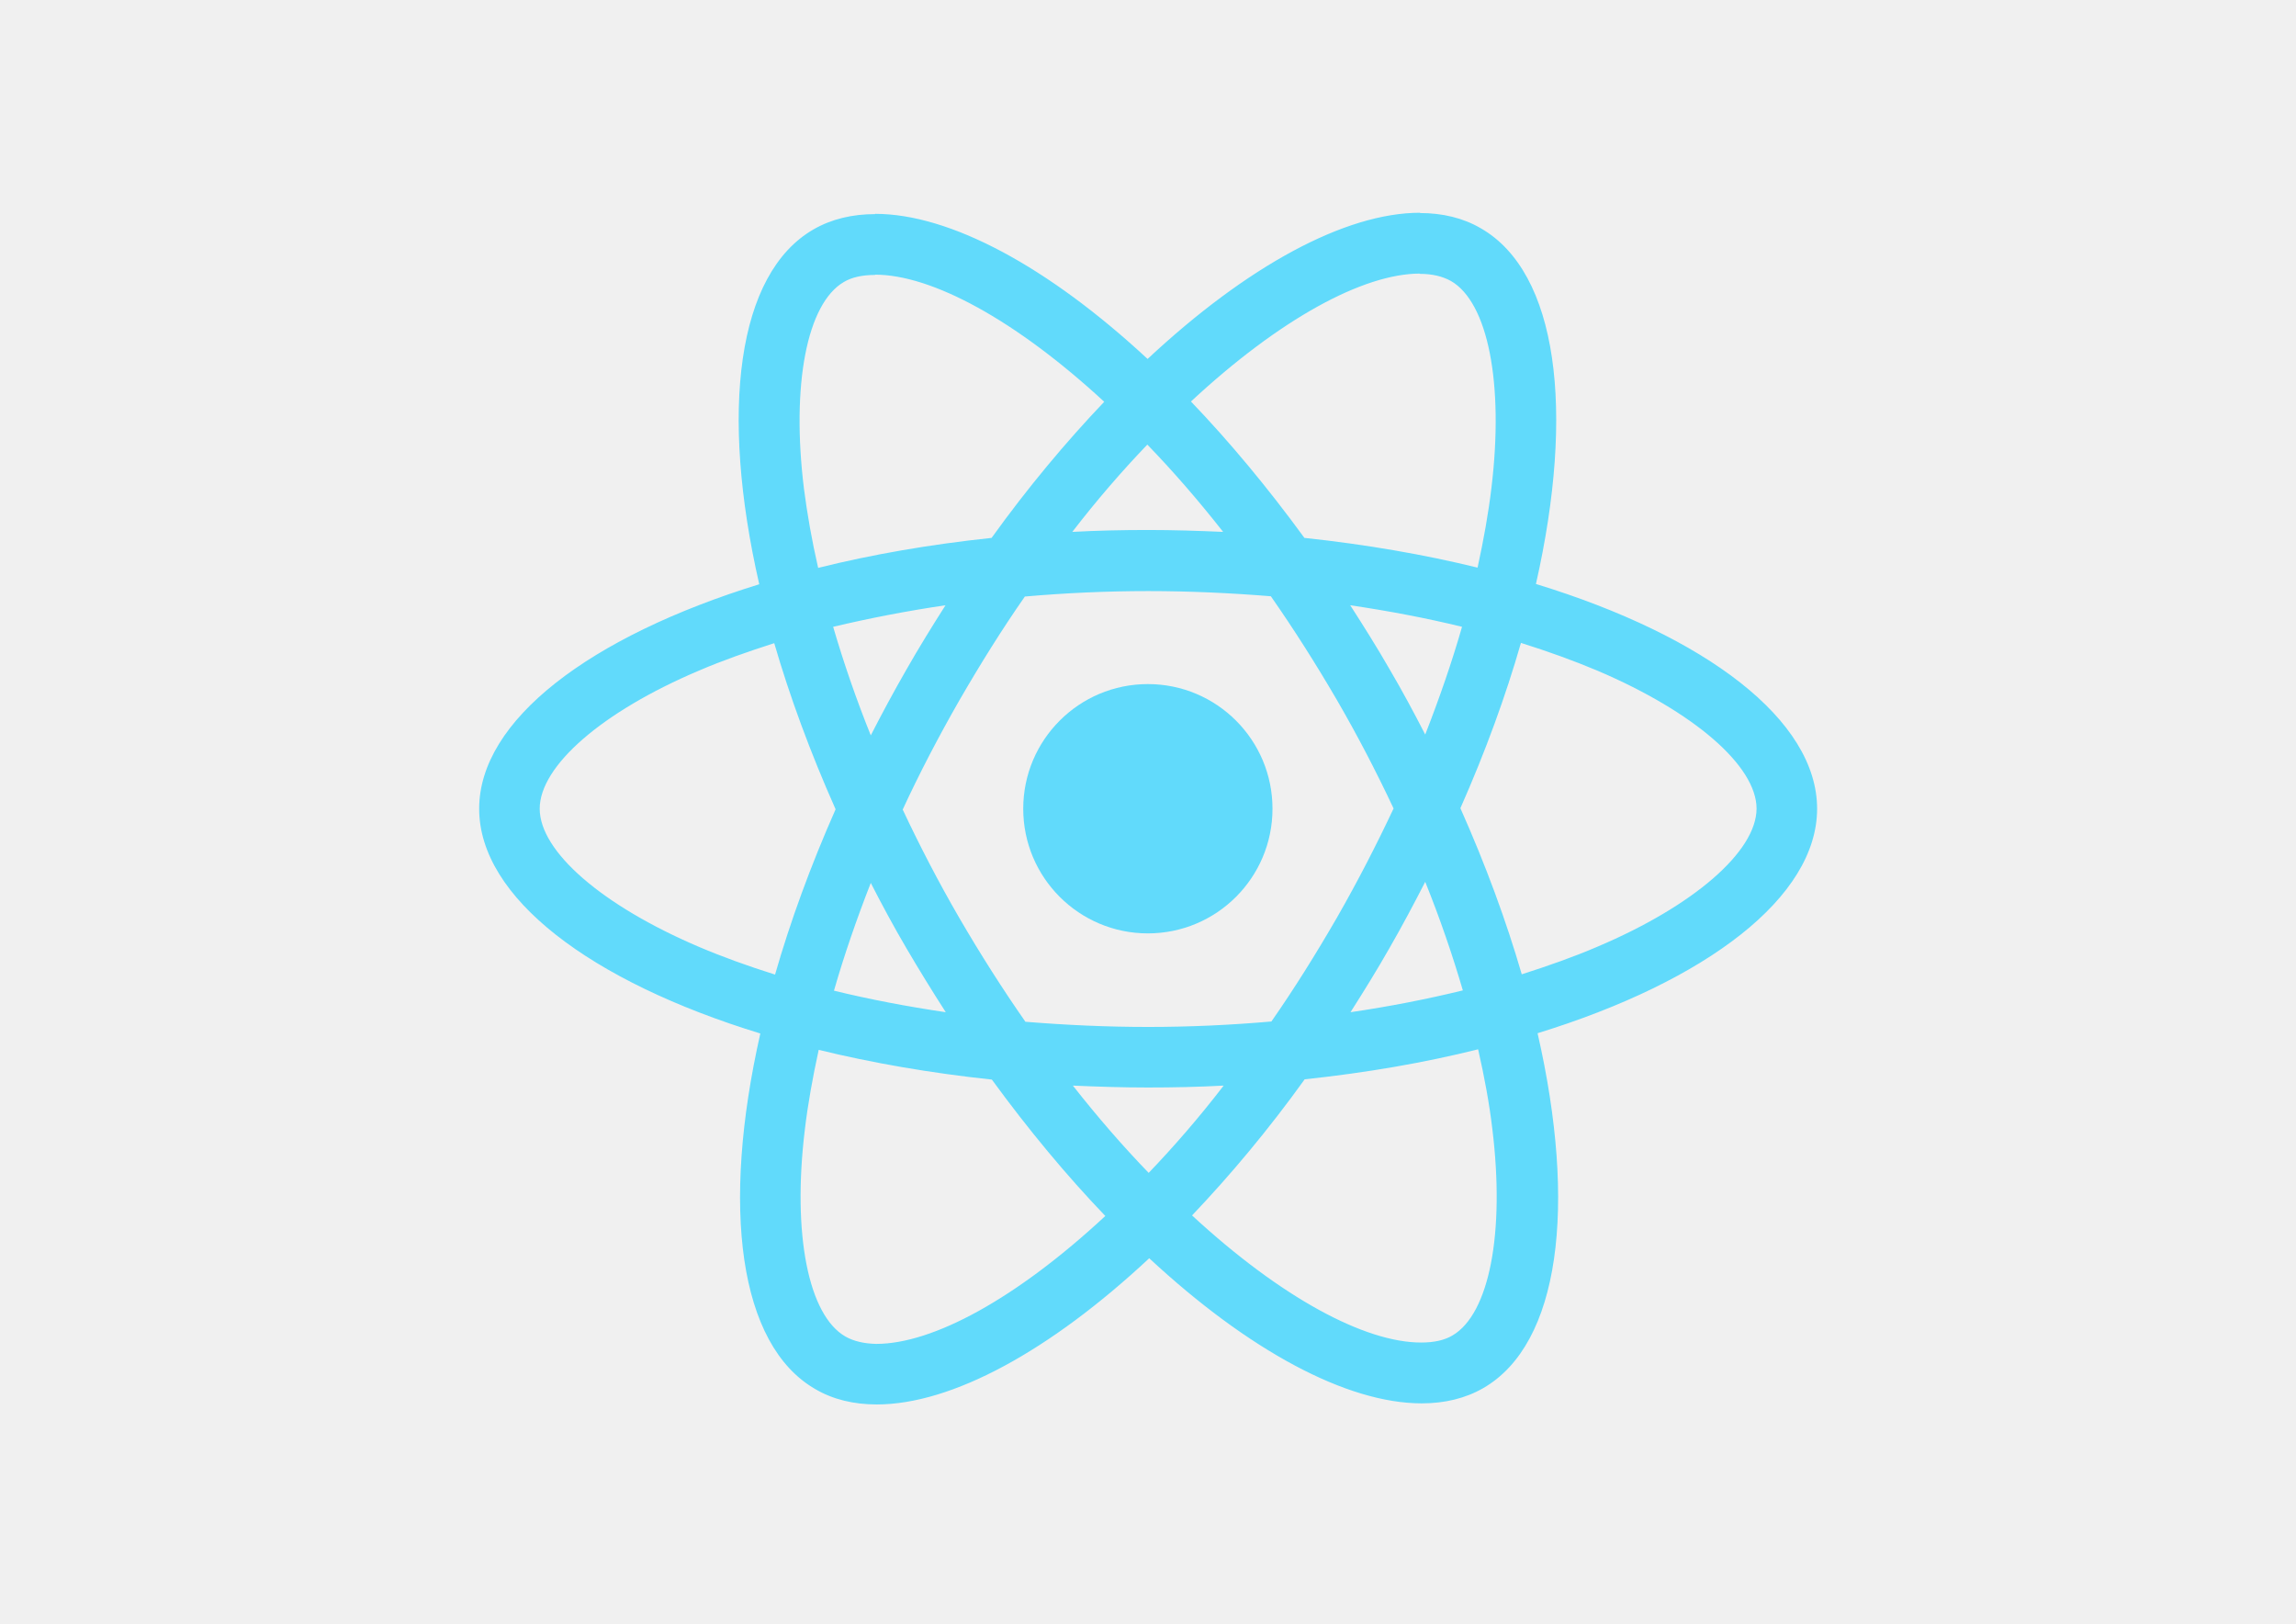
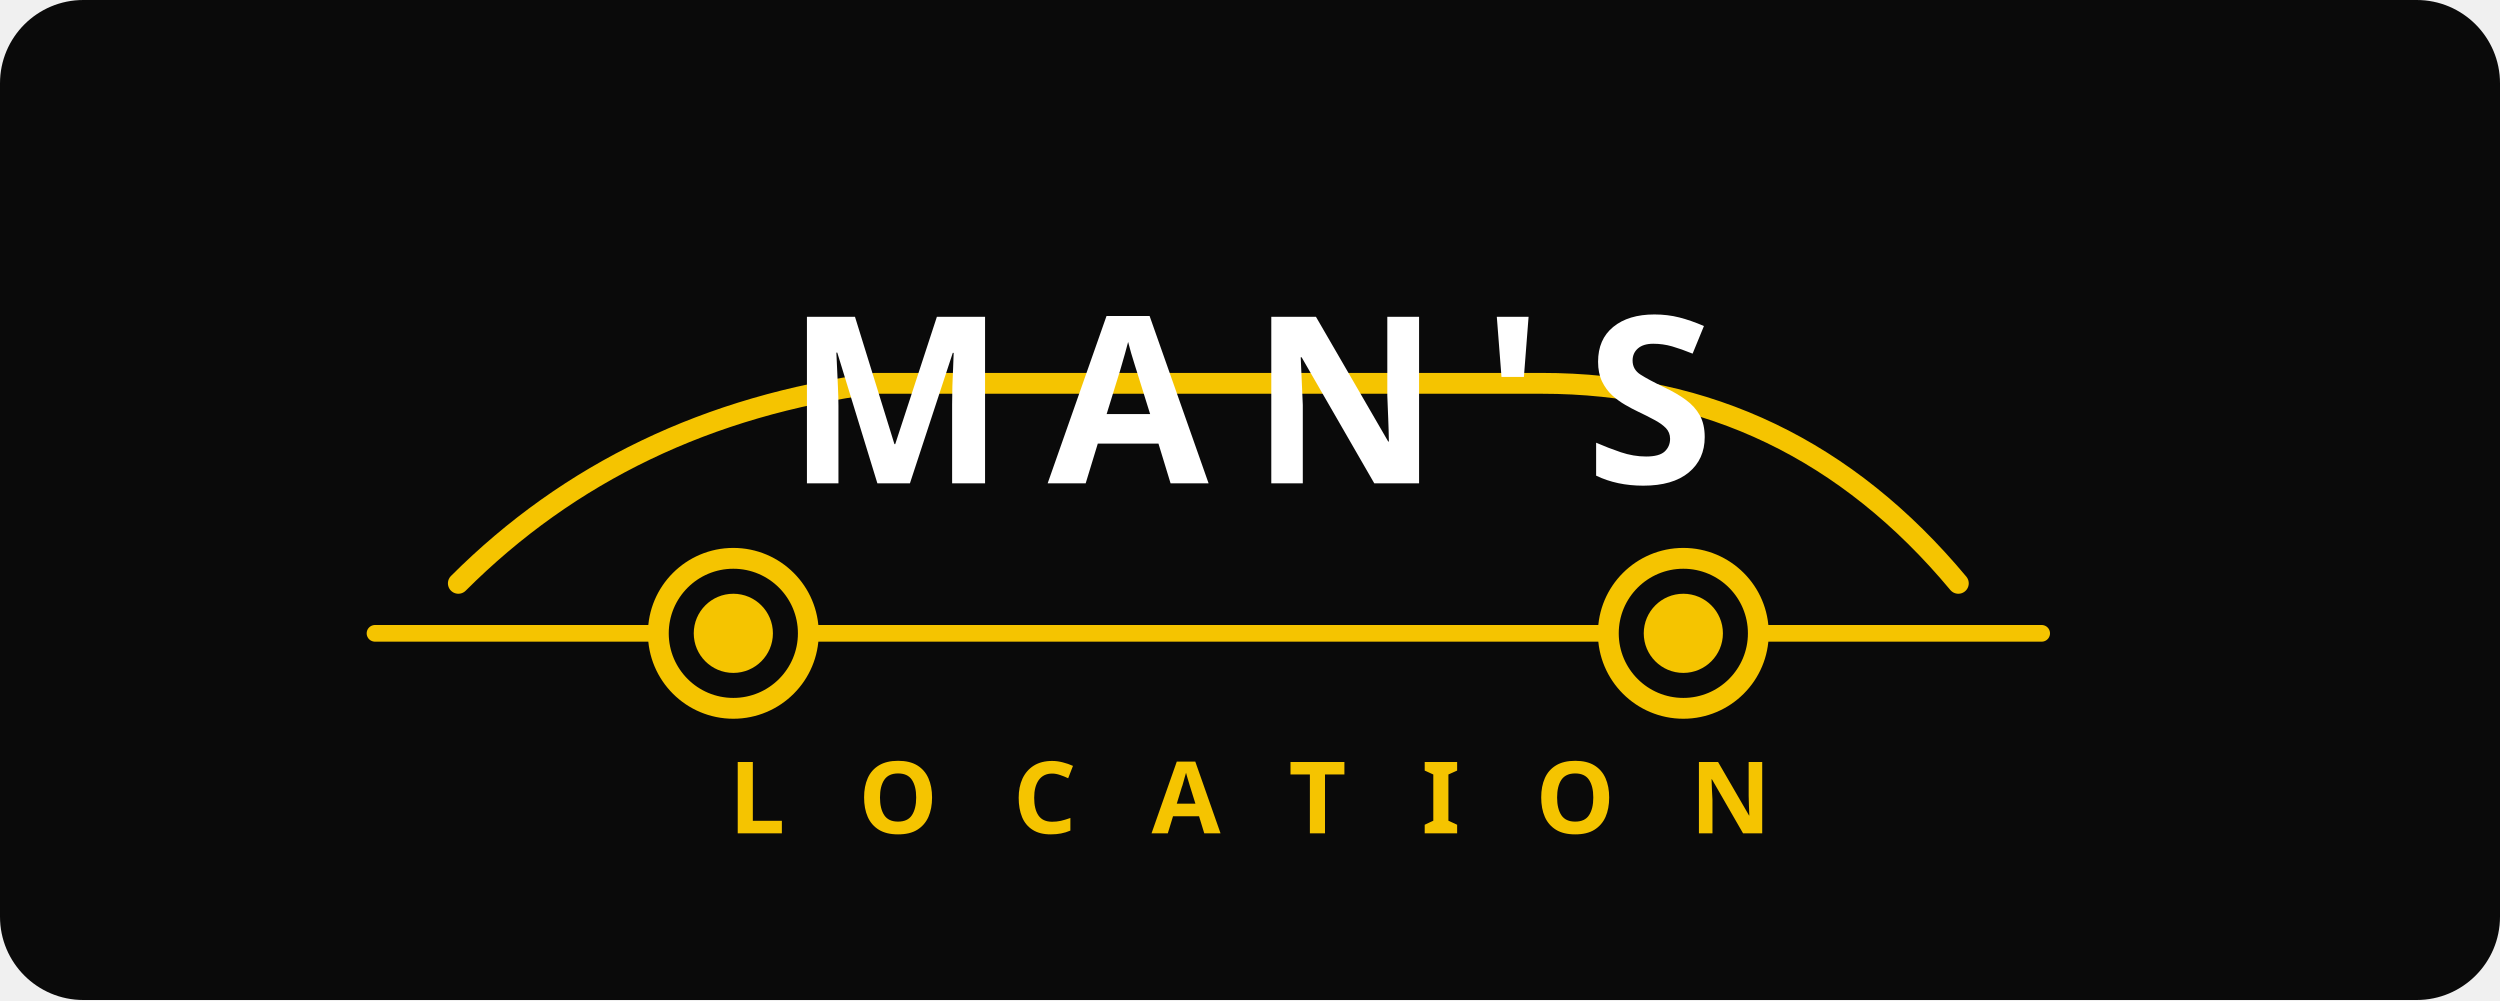
- <svg xmlns="http://www.w3.org/2000/svg" viewBox="0 0 841.9 595.3">
-   <g fill="#61DAFB">
-     <path d="M666.3 296.5c0-32.5-40.7-63.3-103.1-82.4 14.4-63.6 8-114.2-20.2-130.4-6.5-3.8-14.1-5.6-22.4-5.6v22.3c4.6 0 8.3.9 11.4 2.6 13.6 7.8 19.5 37.5 14.9 75.7-1.1 9.4-2.9 19.3-5.1 29.4-19.6-4.8-41-8.5-63.5-10.9-13.5-18.5-27.5-35.3-41.6-50 32.6-30.3 63.2-46.9 84-46.9V78c-27.5 0-63.5 19.6-99.9 53.6-36.4-33.8-72.4-53.2-99.9-53.2v22.3c20.7 0 51.4 16.5 84 46.6-14 14.7-28 31.4-41.3 49.9-22.6 2.4-44 6.1-63.6 11-2.3-10-4-19.7-5.2-29-4.7-38.2 1.1-67.9 14.6-75.8 3-1.8 6.9-2.6 11.5-2.6V78.5c-8.4 0-16 1.8-22.6 5.6-28.1 16.2-34.4 66.7-19.9 130.1-62.2 19.2-102.7 49.9-102.7 82.3 0 32.5 40.7 63.3 103.1 82.4-14.4 63.6-8 114.2 20.2 130.4 6.5 3.8 14.1 5.6 22.5 5.6 27.5 0 63.5-19.6 99.9-53.6 36.4 33.8 72.4 53.2 99.9 53.2 8.4 0 16-1.8 22.6-5.6 28.1-16.2 34.4-66.7 19.9-130.1 62-19.1 102.5-49.9 102.5-82.3zm-130.2-66.7c-3.7 12.9-8.3 26.2-13.5 39.5-4.1-8-8.4-16-13.1-24-4.6-8-9.5-15.8-14.4-23.4 14.2 2.1 27.9 4.7 41 7.9zm-45.8 106.5c-7.8 13.5-15.8 26.3-24.1 38.2-14.9 1.3-30 2-45.2 2-15.1 0-30.2-.7-45-1.9-8.3-11.9-16.4-24.6-24.2-38-7.6-13.1-14.5-26.4-20.8-39.8 6.2-13.4 13.2-26.8 20.7-39.9 7.8-13.5 15.8-26.3 24.1-38.2 14.9-1.3 30-2 45.2-2 15.1 0 30.2.7 45 1.9 8.3 11.9 16.4 24.6 24.2 38 7.6 13.1 14.5 26.4 20.8 39.8-6.3 13.4-13.2 26.8-20.7 39.9zm32.3-13c5.4 13.4 10 26.8 13.8 39.8-13.1 3.2-26.9 5.9-41.2 8 4.9-7.7 9.8-15.6 14.4-23.7 4.6-8 8.9-16.1 13-24.1zM421.2 430c-9.3-9.6-18.6-20.3-27.8-32 9 .4 18.2.7 27.5.7 9.4 0 18.7-.2 27.8-.7-9 11.7-18.3 22.4-27.5 32zm-74.4-58.9c-14.2-2.1-27.9-4.7-41-7.9 3.7-12.9 8.3-26.2 13.5-39.5 4.1 8 8.4 16 13.1 24 4.7 8 9.5 15.8 14.4 23.4zM420.7 163c9.3 9.6 18.6 20.3 27.8 32-9-.4-18.2-.7-27.5-.7-9.4 0-18.7.2-27.8.7 9-11.7 18.3-22.4 27.5-32zm-74 58.9c-4.9 7.7-9.8 15.6-14.4 23.7-4.6 8-8.9 16-13 24-5.4-13.4-10-26.8-13.8-39.8 13.1-3.1 26.9-5.8 41.2-7.9zm-90.5 125.2c-35.4-15.1-58.3-34.9-58.3-50.6 0-15.7 22.9-35.6 58.3-50.6 8.6-3.7 18-7 27.7-10.1 5.7 19.6 13.2 40 22.5 60.9-9.2 20.8-16.6 41.1-22.2 60.6-9.9-3.1-19.3-6.5-28-10.2zM310 490c-13.6-7.8-19.5-37.5-14.9-75.7 1.1-9.4 2.9-19.3 5.1-29.4 19.6 4.8 41 8.5 63.5 10.9 13.5 18.5 27.5 35.3 41.6 50-32.6 30.3-63.2 46.9-84 46.9-4.5-.1-8.3-1-11.3-2.7zm237.2-76.2c4.7 38.2-1.1 67.9-14.6 75.8-3 1.8-6.9 2.6-11.5 2.6-20.7 0-51.4-16.5-84-46.6 14-14.7 28-31.4 41.3-49.9 22.6-2.4 44-6.1 63.6-11 2.3 10.1 4.1 19.8 5.2 29.1zm38.5-66.7c-8.6 3.7-18 7-27.7 10.1-5.7-19.6-13.2-40-22.5-60.9 9.2-20.8 16.6-41.1 22.2-60.6 9.9 3.1 19.3 6.5 28.1 10.2 35.4 15.1 58.3 34.9 58.3 50.6-.1 15.7-23 35.6-58.4 50.6zM320.8 78.4z" />
-     <circle cx="420.9" cy="296.5" r="45.7" />
-     <path d="M520.5 78.1z" />
+ <svg xmlns="http://www.w3.org/2000/svg" viewBox="0 0 300 120" width="300" height="120">
+   <rect width="300" height="120" fill="#0a0a0a" rx="10" />
+   <g fill="none" stroke="#f5c400" stroke-width="2.5" stroke-linecap="round" stroke-linejoin="round">
+     <path d="M55 70 Q75 50 105 46 L185 46 Q215 46 235 70" />
+     <line x1="45" y1="76" x2="245" y2="76" stroke="#f5c400" stroke-width="2" />
+     <circle cx="88" cy="76" r="9" stroke="#f5c400" stroke-width="2.5" fill="#0a0a0a" />
+     <circle cx="88" cy="76" r="3.5" fill="#f5c400" />
+     <circle cx="202" cy="76" r="9" stroke="#f5c400" stroke-width="2.5" fill="#0a0a0a" />
+     <circle cx="202" cy="76" r="3.5" fill="#f5c400" />
  </g>
+   <text x="150" y="58" font-family="Arial Black, sans-serif" font-size="28" font-weight="900" fill="white" text-anchor="middle" letter-spacing="5">MAN'S</text>
+   <text x="150" y="100" font-family="Arial Black, sans-serif" font-size="12" font-weight="700" fill="#f5c400" text-anchor="middle" letter-spacing="9">LOCATION</text>
</svg>
